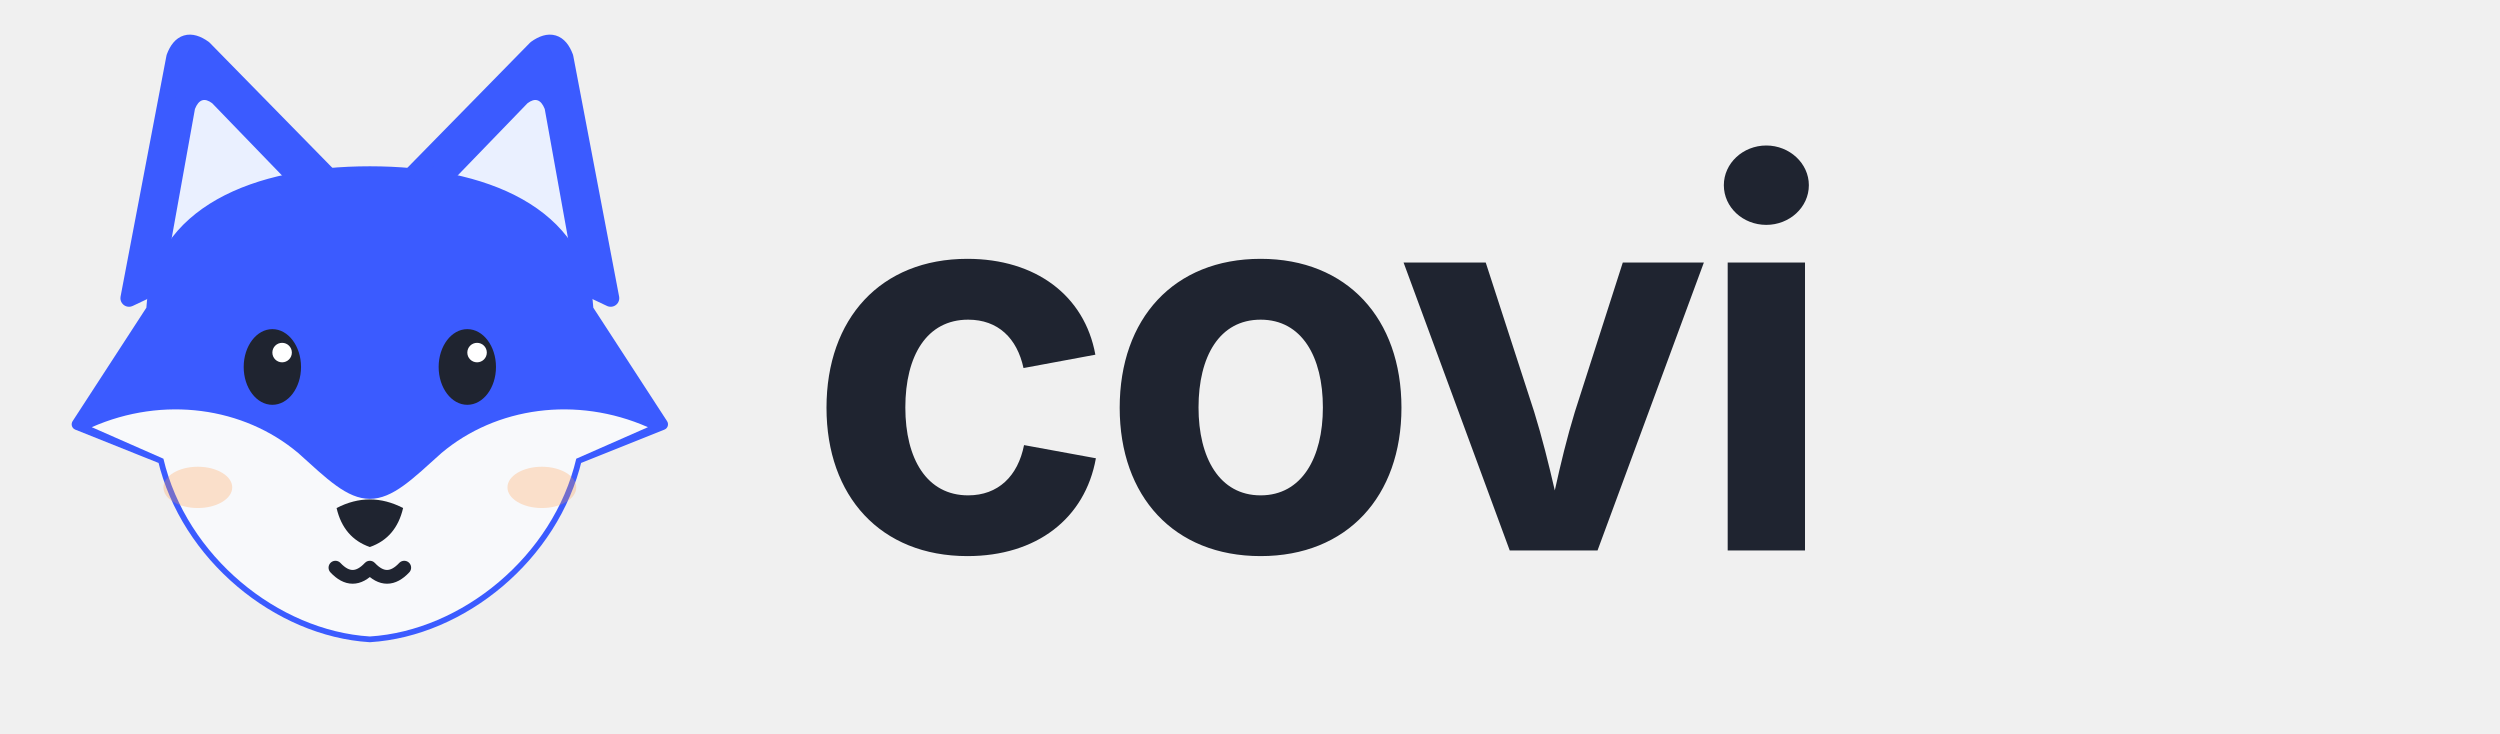
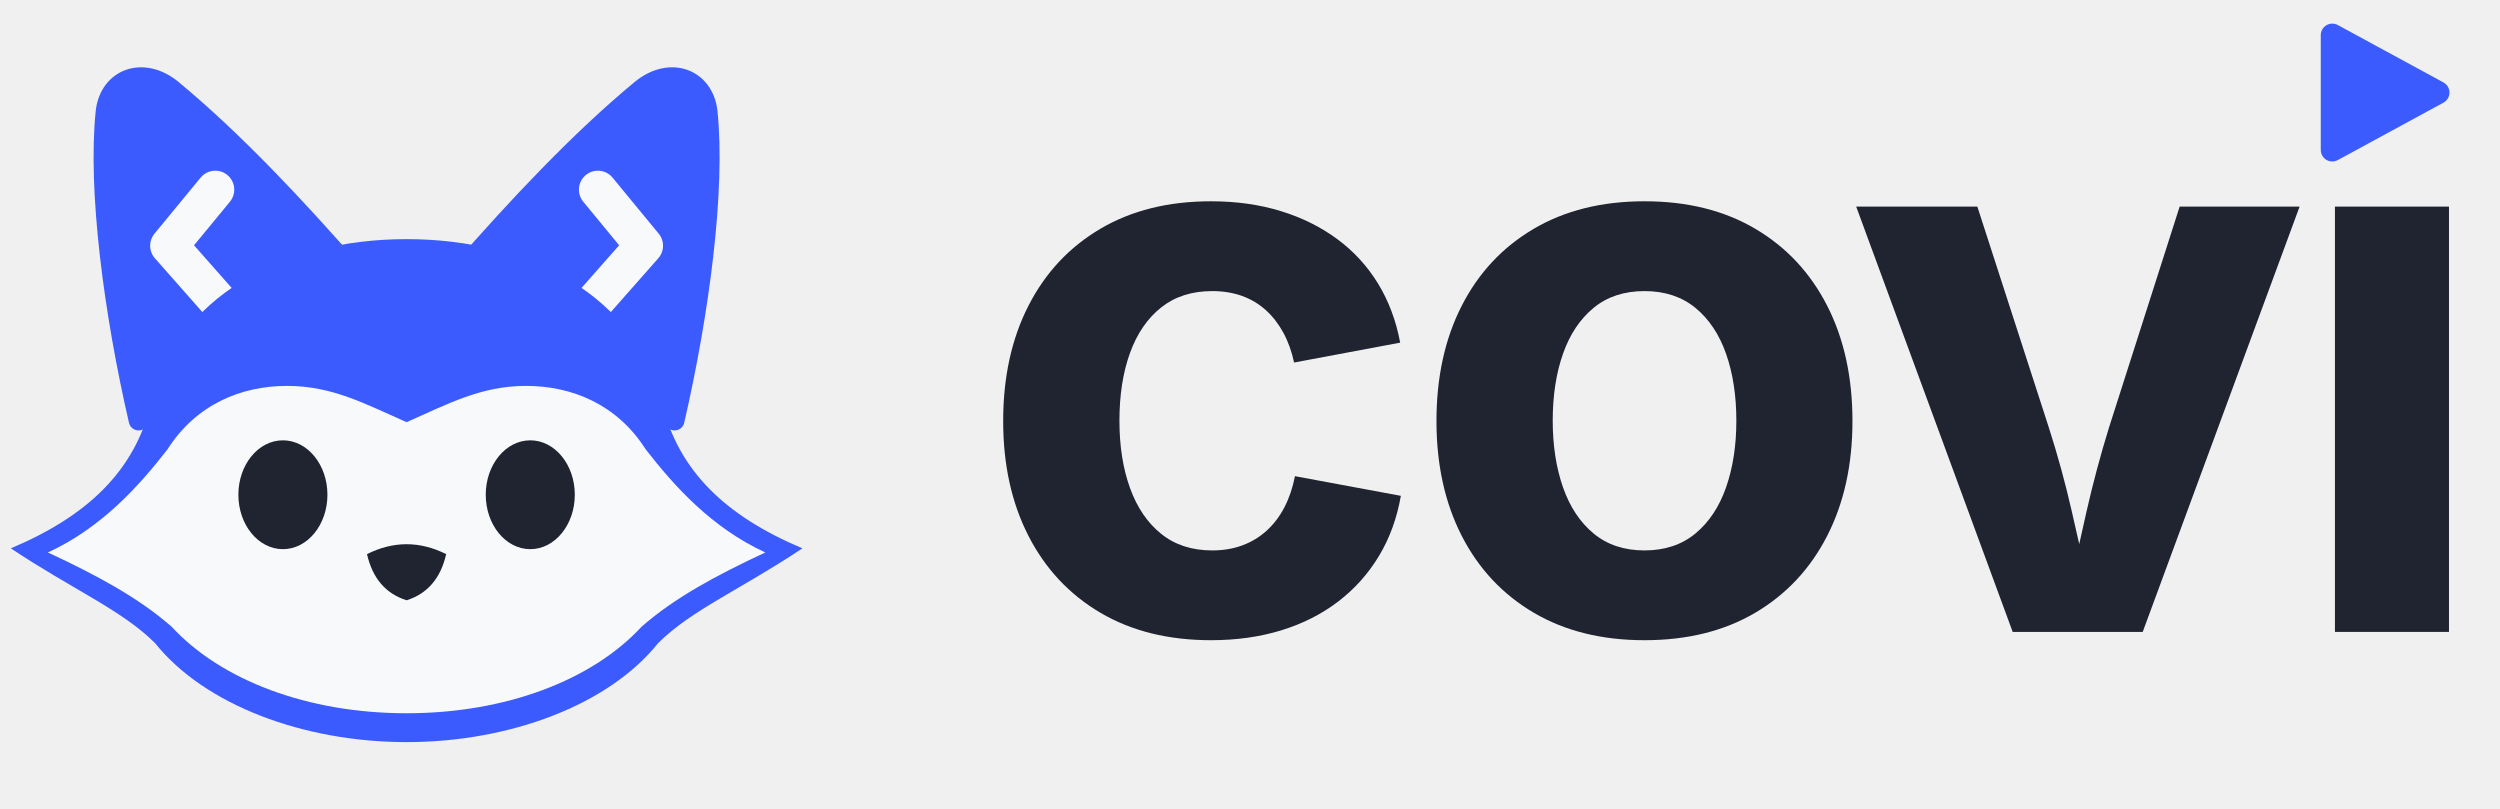
- <svg xmlns="http://www.w3.org/2000/svg" viewBox="0 0 435 128" width="218" height="64" role="img">
-   <g>
-     <g transform="translate(0 0) rotate(0 64 80)">
-       <g transform="">
-         <path d="M22 52 L30 10 Q31.5 6 35 8.5 L60 34 Z" fill="#3B5BFF" stroke="#3B5BFF" stroke-width="3" stroke-linejoin="round" />
-         <path d="M29 44 L33.5 19 Q34.5 16.5 36.5 18 L51 33 Z" fill="#EAF0FF" />
-       </g>
-       <g transform="translate(128 0) scale(-1 1)">
-         <path d="M22 52 L30 10 Q31.5 6 35 8.5 L60 34 Z" fill="#3B5BFF" stroke="#3B5BFF" stroke-width="3" stroke-linejoin="round" />
-         <path d="M29 44 L33.5 19 Q34.5 16.5 36.5 18 L51 33 Z" fill="#EAF0FF" />
-       </g>
-       <path d="M26 54 C27 37 44 30 64 30 C84 30 101 37 102 54 L115 74 L100 80 C96 97 80 110 64 111 C48 110 32 97 28 80 L13 74 Z" fill="#3B5BFF" stroke="#3B5BFF" stroke-width="2" stroke-linejoin="round" />
-       <path d="M15.5 74.5 L28 80 C32 97 48 110 64 111 C80 110 96 97 100 80 L112.5 74.5 C100 69 86 71 76.5 79 C71.5 83.5 68 87 64 87 C60 87 56.5 83.5 51.5 79 C42 71 28 69 15.5 74.5 Z" fill="#F8F9FB" />
-       <g fill="#FF9A4A" opacity="0.28">
-         <ellipse cx="34" cy="85" rx="6" ry="3.6" />
-         <ellipse cx="94" cy="85" rx="6" ry="3.6" />
-       </g>
-       <ellipse cx="47" cy="64" rx="5" ry="6.6" fill="#1F2430" />
-       <circle cx="48.7" cy="61.49" r="1.7" fill="#FFFFFF" />
-       <ellipse cx="81" cy="64" rx="5" ry="6.6" fill="#1F2430" />
-       <circle cx="82.7" cy="61.49" r="1.7" fill="#FFFFFF" />
-       <path d="M58.2 88.6 Q64 85.6 69.8 88.6 Q68.6 93.8 64 95.4 Q59.4 93.8 58.2 88.6 Z" fill="#1F2430" />
-       <path d="M58 99 Q61 102.2 64 99 Q67 102.2 70 99" fill="none" stroke="#1F2430" stroke-width="2.4" stroke-linecap="round" stroke-linejoin="round" />
+ <svg xmlns="http://www.w3.org/2000/svg" viewBox="0 -1661.1 6558.34 2124.2" width="198" height="64" role="img">
+   <g transform="translate(0 -1661.1) scale(21.6755) translate(-21 8)">
+     <g>
+       <path d="M37.5 43 C34.5 30 32.5 15 33.5 5.5 C34 1.5 38 0 41.5 2.8 C49 9 56.5 17 63.5 25 Z" fill="#3B5BFF" stroke="#3B5BFF" stroke-width="2.4" stroke-linejoin="round" />
+       <path d="M46.8 15 L41.2 21.8 L47.2 28.6" fill="none" stroke="#F8F9FB" stroke-width="4.6" stroke-linecap="round" stroke-linejoin="round" />
    </g>
+     <g transform="translate(140 0) scale(-1 1)">
+       <path d="M37.5 43 C34.5 30 32.5 15 33.5 5.5 C34 1.5 38 0 41.5 2.8 C49 9 56.5 17 63.5 25 Z" fill="#3B5BFF" stroke="#3B5BFF" stroke-width="2.4" stroke-linejoin="round" />
+       <path d="M46.8 15 L41.2 21.8 L47.2 28.6" fill="none" stroke="#F8F9FB" stroke-width="4.6" stroke-linecap="round" stroke-linejoin="round" />
+     </g>
+     <path d="M70 21 C85 21 98 28 101 41 C103 49 108.5 54.5 118 58.5 C110.5 63.5 104.5 66 100.5 70 C94.5 77.5 82.5 82 70 82 C57.5 82 45.5 77.5 39.5 70 C35.5 66 29.5 63.5 22 58.5 C31.5 54.5 37 49 39 41 C42 28 55 21 70 21 Z" fill="#3B5BFF" />
+     <path d="M26.5 59 C33 56 37.5 51 41 46.5 C44.5 41 50 38.8 55.5 38.8 C61 38.8 65 41 70 43.2 C75 41 79 38.8 84.5 38.8 C90 38.8 95.5 41 99 46.5 C102.5 51 107 56 113.5 59 C107.5 61.8 102.5 64.5 98.5 68 C92.5 74.5 82 78.5 70 78.5 C58 78.5 47.5 74.5 41.5 68 C37.5 64.5 32.5 61.8 26.5 59 Z" fill="#F8F9FB" />
+     <ellipse cx="55" cy="52" rx="5.4" ry="6.6" fill="#1F2430" />
+     <ellipse cx="85" cy="52" rx="5.4" ry="6.6" fill="#1F2430" />
+     <path d="M65.2 59.2 Q70 56.8 74.8 59.2 Q73.8 63.6 70 64.8 Q66.2 63.6 65.2 59.2 Z" fill="#1F2430" />
  </g>
-   <text x="140" y="96" font-family="Inter, -apple-system, 'Segoe UI', Helvetica, Arial, sans-serif" font-size="92" font-weight="700" letter-spacing="-3" fill="#1F2430">covi</text>
+   <g transform="translate(2549.04 0)">
+     <path transform="translate(0 0)" d="M627.6 21.8Q459.4 21.8 336.8 -50.4Q214.2 -122.7 147.8 -252.4Q81.3 -382.2 81.3 -554.2Q81.3 -727.5 147.8 -857.5Q214.2 -987.5 336.8 -1059.7Q459.4 -1132 627.6 -1132Q727.5 -1132 811.4 -1106.1Q895.2 -1080.3 960.1 -1032.1Q1025 -984 1067 -915.2Q1108.9 -846.3 1124.9 -760.4L846 -708.1Q836.7 -751.7 817.9 -786.3Q799.1 -821 772 -845.6Q744.9 -870.2 709.4 -883.1Q673.9 -895.9 630.8 -895.9Q550.7 -895.9 496.5 -852.8Q442.3 -809.7 414.6 -733.1Q386.9 -656.4 386.9 -555.2Q386.9 -455.5 414.6 -378.5Q442.3 -301.6 496.5 -257.9Q550.7 -214.2 630.8 -214.2Q674.4 -214.2 710.3 -227.6Q746.3 -241 774.1 -266.3Q802 -291.7 820.8 -328Q839.6 -364.4 848.3 -409.4L1126.7 -357.7Q1111.2 -269.2 1069 -199.4Q1026.9 -129.5 962 -79.9Q897.2 -30.3 812.5 -4.2Q727.9 21.8 627.6 21.8Z" fill="#1F2430" />
+     <path transform="translate(1139 0)" d="M628.1 21.8Q459.9 21.8 337.1 -50.4Q214.2 -122.7 147.8 -252.4Q81.3 -382.2 81.3 -554.2Q81.3 -727.5 147.8 -857.5Q214.2 -987.5 337.1 -1059.7Q459.9 -1132 628.1 -1132Q796.8 -1132 919.3 -1059.7Q1041.9 -987.5 1108.3 -857.5Q1174.8 -727.5 1174.8 -554.2Q1174.8 -382.2 1108.3 -252.4Q1041.9 -122.7 919.3 -50.4Q796.8 21.8 628.1 21.8Z M628.1 -214.2Q708.2 -214.2 762 -258.7Q815.8 -303.2 842.7 -380.4Q869.6 -457.7 869.6 -555.2Q869.6 -653.8 842.7 -730.7Q815.8 -807.6 762 -851.8Q708.2 -895.9 628.1 -895.9Q548 -895.9 494.3 -851.8Q440.7 -807.6 413.8 -730.9Q386.9 -654.3 386.9 -555.2Q386.9 -457.7 413.8 -380.4Q440.7 -303.2 494.3 -258.7Q548 -214.2 628.1 -214.2Z" fill="#1F2430" />
+     <path transform="translate(2292.3 0)" d="M442.7 0 31.3 -1118H349.8L537.6 -537.6Q572.4 -429.2 597.8 -318.1Q623.2 -206.9 650 -88.3H585.7Q612 -206.9 637.1 -317.8Q662.3 -428.7 696 -537.6L881.6 -1118H1196.9L784.5 0Z" fill="#1F2430" />
+     <path transform="translate(3454.3 0)" d="M127.8 0V-1118H427.6V0Z" fill="#1F2430" />
+     <path d="M3575.09 -1568.82 L3852.96 -1417.8 L3575.09 -1266.78 Z" fill="#3B5BFF" stroke="#3B5BFF" stroke-width="60.41" stroke-linejoin="round" />
+   </g>
</svg>
